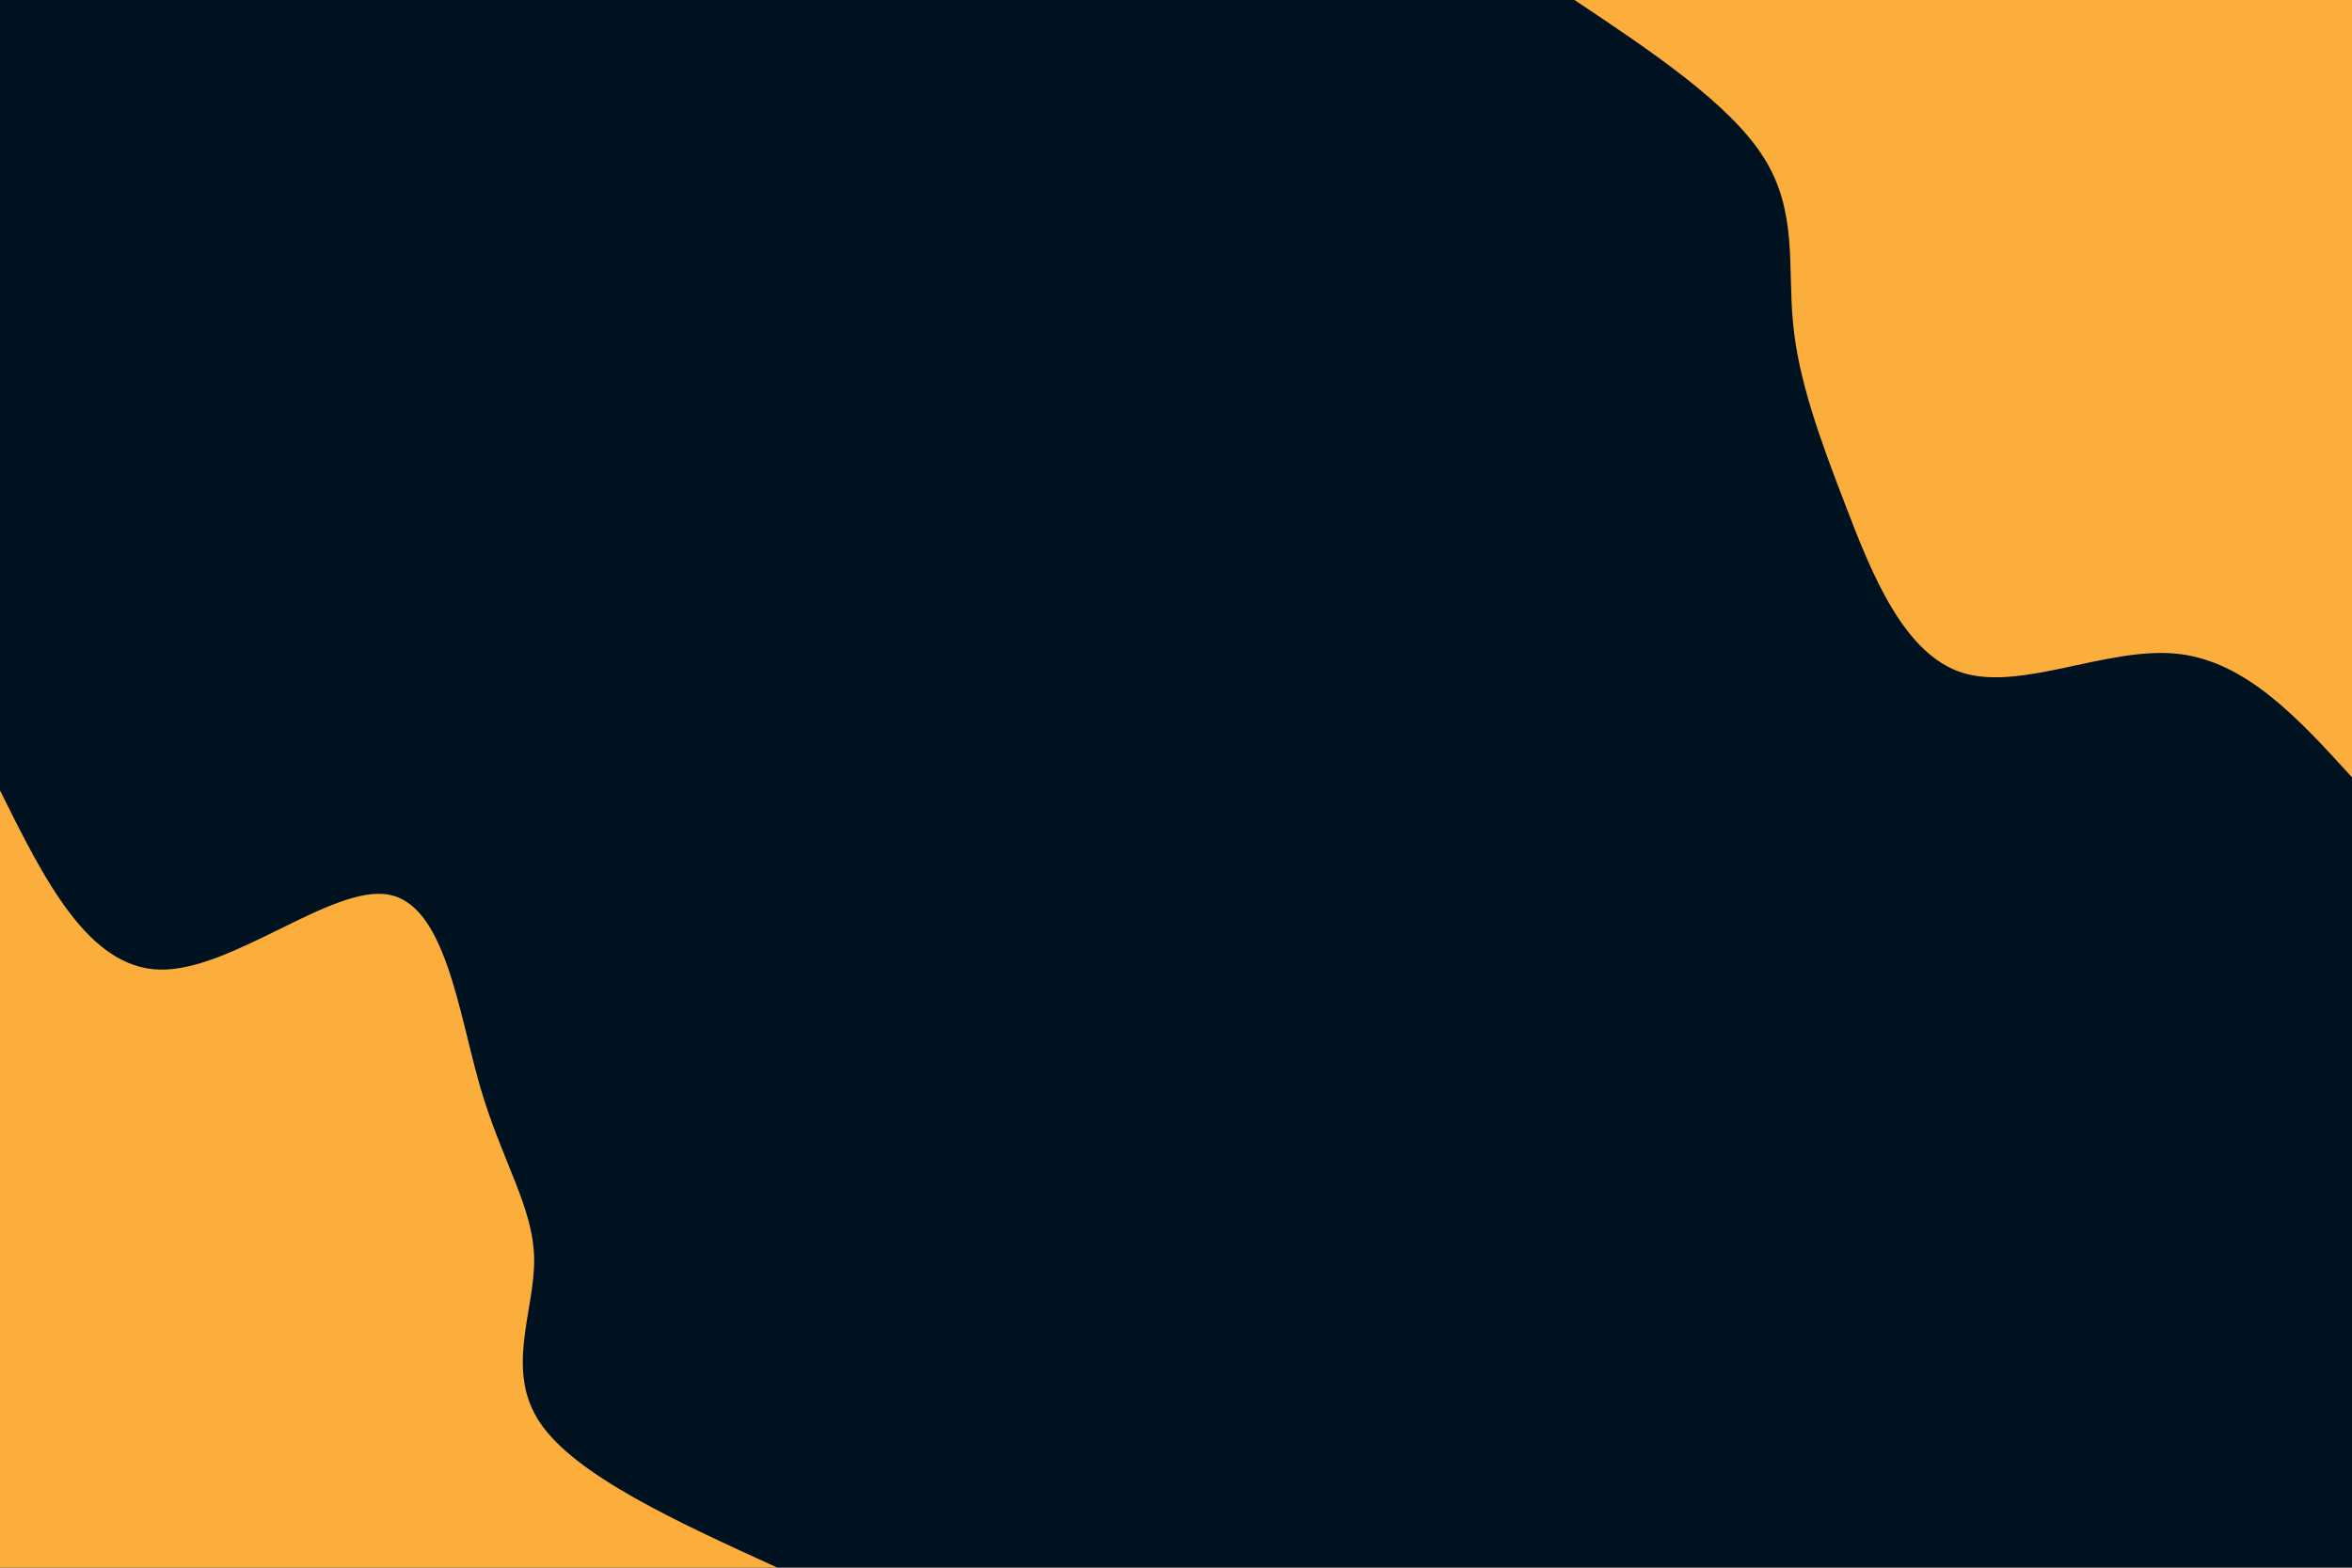
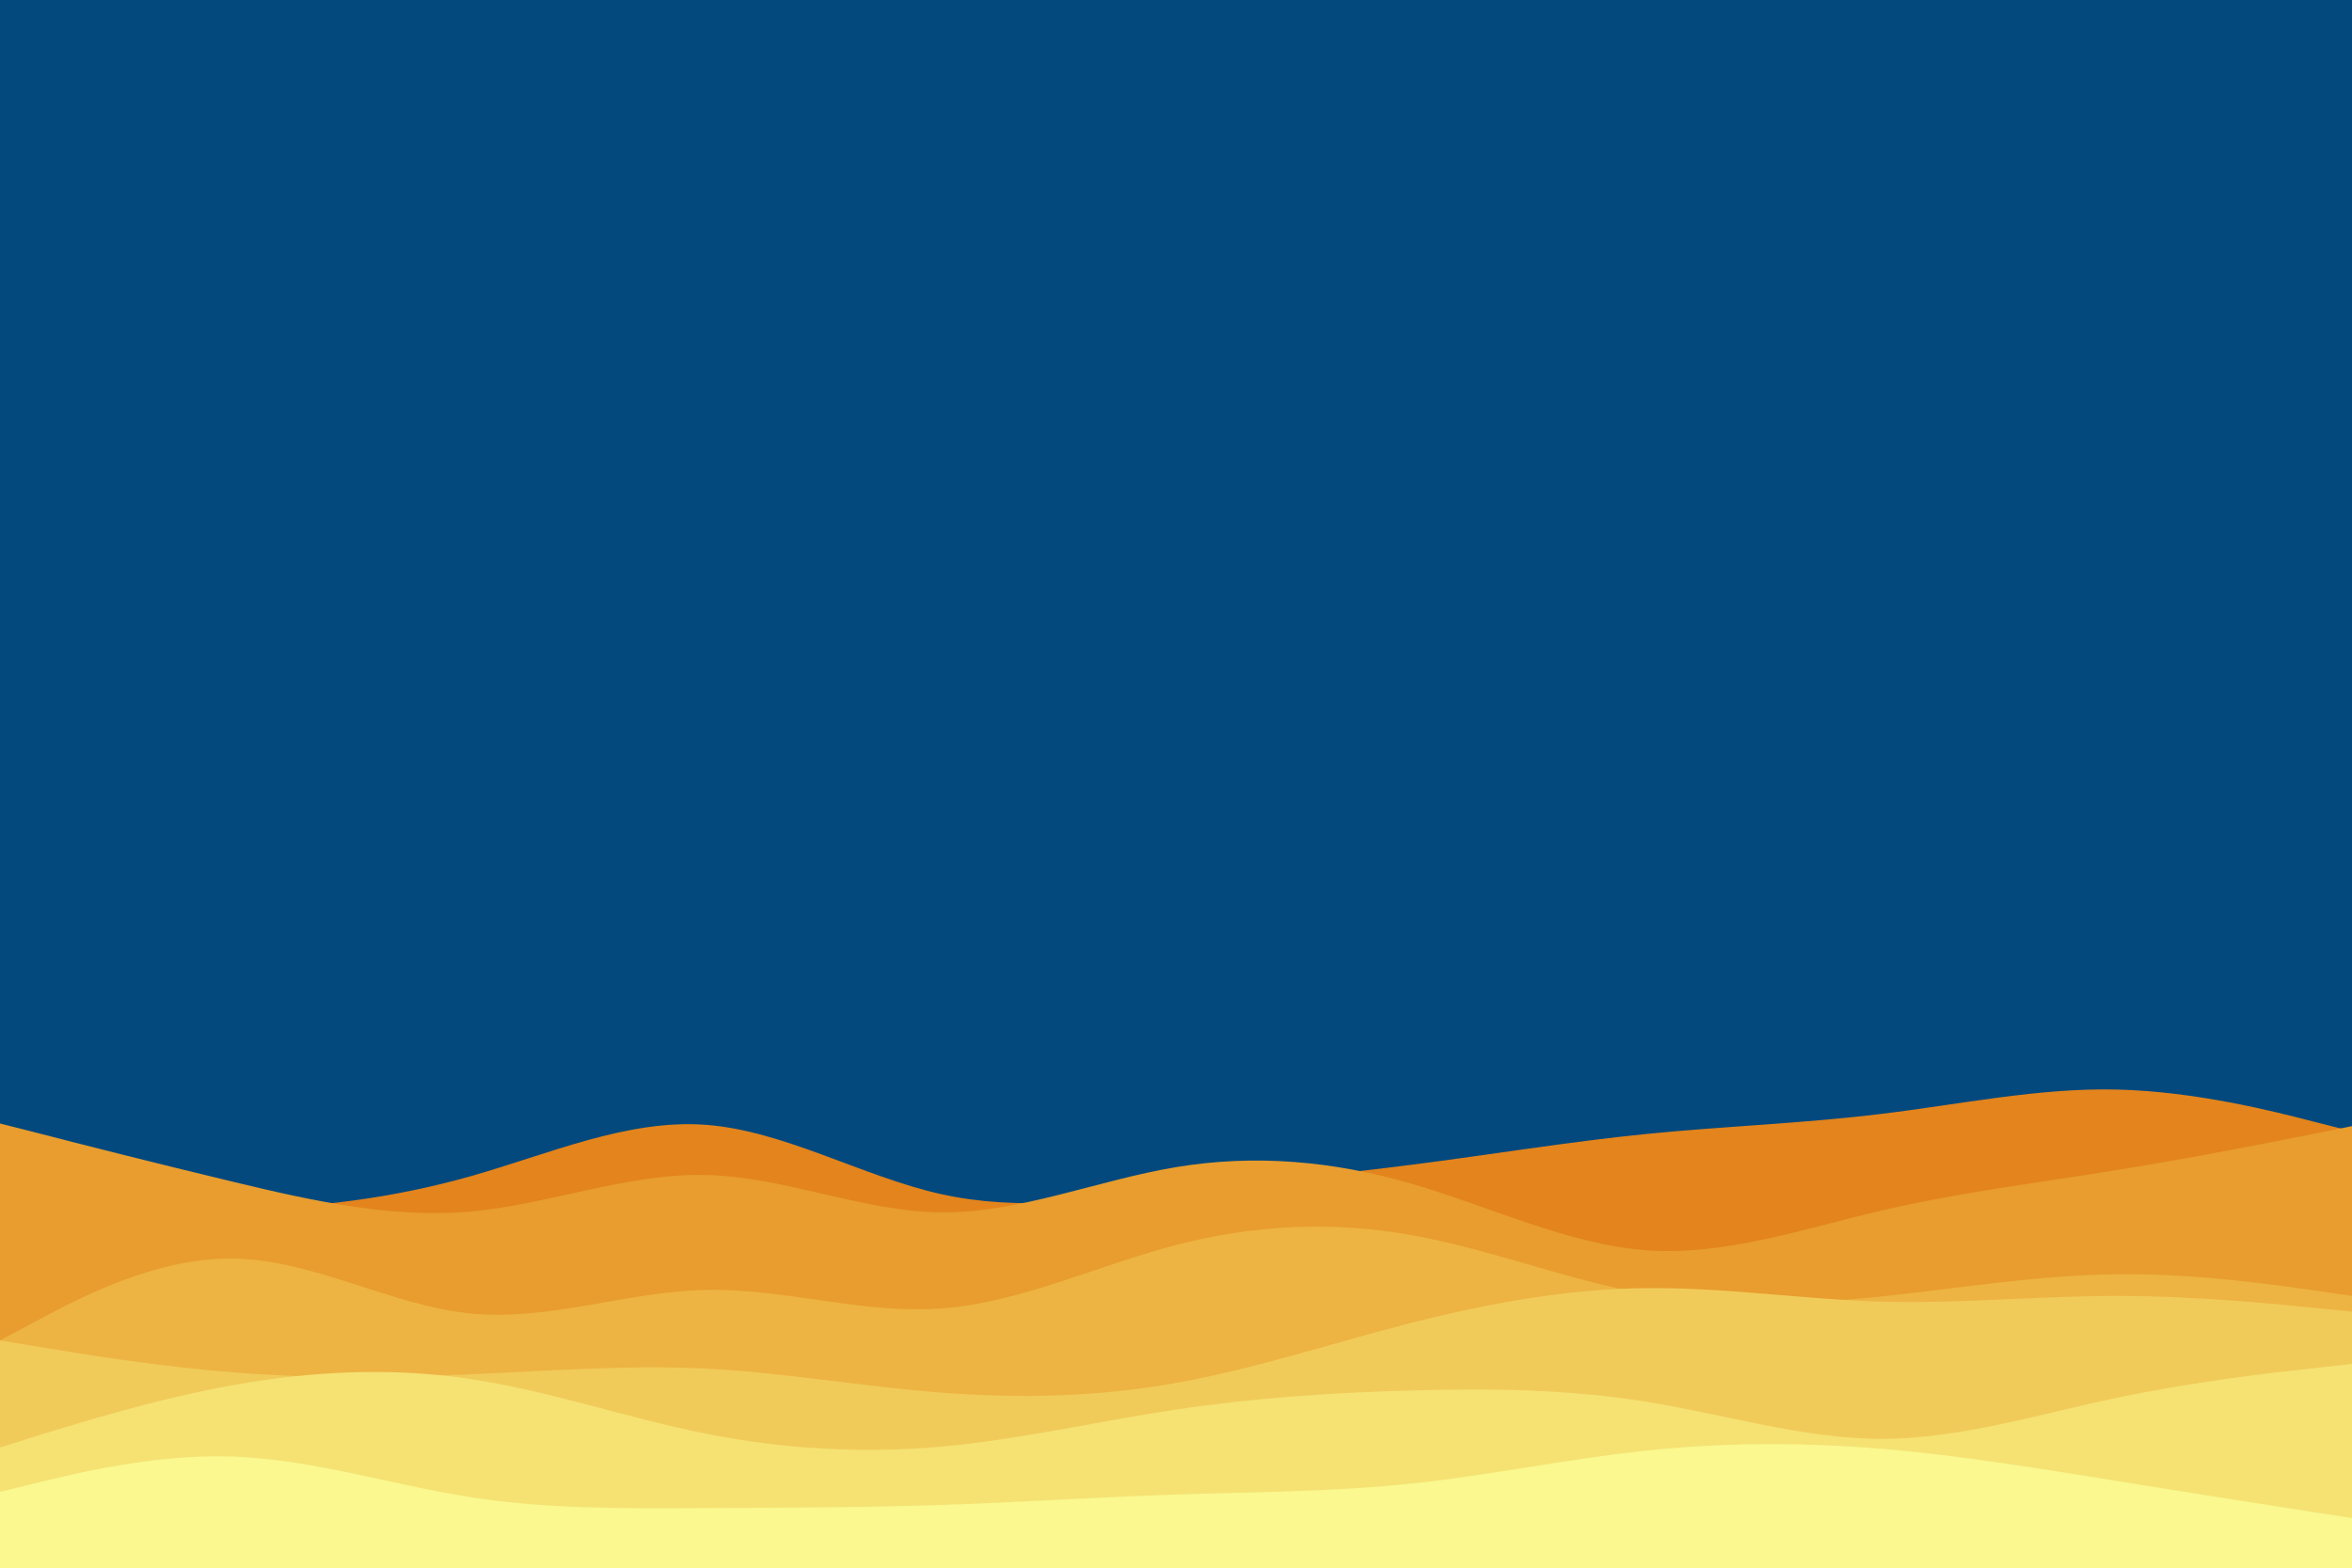
<svg xmlns="http://www.w3.org/2000/svg" id="visual" viewBox="0 0 900 600" width="900" height="600" version="1.1">
-   <rect x="0" y="0" width="900" height="600" fill="#001220" />
-   <defs>
-     <linearGradient id="grad1_0" x1="33.3%" y1="0%" x2="100%" y2="100%">
-       <stop offset="20%" stop-color="#001220" stop-opacity="1" />
-       <stop offset="80%" stop-color="#001220" stop-opacity="1" />
-     </linearGradient>
-   </defs>
-   <defs>
-     <linearGradient id="grad2_0" x1="0%" y1="0%" x2="66.7%" y2="100%">
-       <stop offset="20%" stop-color="#001220" stop-opacity="1" />
-       <stop offset="80%" stop-color="#001220" stop-opacity="1" />
-     </linearGradient>
-   </defs>
-   <g transform="translate(900, 0)">
-     <path d="M0 297.5C-20.3 275.2 -40.6 252.9 -67 250.2C-93.5 247.5 -126.2 264.4 -148.7 257.6C-171.2 250.8 -183.6 220.2 -193.7 193.7C-203.9 167.3 -211.9 145.1 -213.9 123.5C-216 101.9 -212.1 80.8 -225.1 60.3C-238 39.8 -267.7 19.9 -297.5 0L0 0Z" fill="#FBAE3C" />
-   </g>
-   <g transform="translate(0, 600)">
-     <path d="M0 -297.5C16.9 -263.4 33.8 -229.4 61.3 -228.9C88.9 -228.4 127.1 -261.5 148.7 -257.6C170.4 -253.7 175.4 -212.8 183.8 -183.8C192.3 -154.9 204.2 -137.8 204.4 -118C204.6 -98.2 193.1 -75.5 206.7 -55.4C220.3 -35.3 258.9 -17.6 297.5 0L0 0Z" fill="#FBAE3C" />
-   </g>
+   <rect x="0" y="0" width="900" height="600" fill="#03497e" />
+   <path d="M0 458L15 459.3C30 460.7 60 463.3 90 462.8C120 462.3 150 458.7 180 450.2C210 441.7 240 428.3 270 430.5C300 432.7 330 450.3 360 457C390 463.7 420 459.3 450 455.8C480 452.3 510 449.7 540 445.8C570 442 600 437 630 434C660 431 690 430 720 426.3C750 422.7 780 416.3 810 417C840 417.7 870 425.3 885 429.2L900 433L900 601L885 601C870 601 840 601 810 601C780 601 750 601 720 601C690 601 660 601 630 601C600 601 570 601 540 601C510 601 480 601 450 601C420 601 390 601 360 601C330 601 300 601 270 601C240 601 210 601 180 601C150 601 120 601 90 601C60 601 30 601 15 601L0 601Z" fill="#e3841c" />
+   <path d="M0 430L15 433.8C30 437.7 60 445.3 90 452.5C120 459.7 150 466.3 180 463.7C210 461 240 449 270 449.7C300 450.3 330 463.7 360 464C390 464.3 420 451.7 450 446.7C480 441.7 510 444.3 540 453C570 461.7 600 476.3 630 478.5C660 480.7 690 470.3 720 463.3C750 456.3 780 452.7 810 447.8C840 443 870 437 885 434L900 431L900 601L885 601C870 601 840 601 810 601C780 601 750 601 720 601C690 601 660 601 630 601C600 601 570 601 540 601C510 601 480 601 450 601C420 601 390 601 360 601C330 601 300 601 270 601C240 601 210 601 180 601C150 601 120 601 90 601C60 601 30 601 15 601L0 601Z" fill="#e89d2e" />
+   <path d="M0 513L15 505C30 497 60 481 90 481.7C120 482.3 150 499.7 180 502.7C210 505.7 240 494.3 270 493.7C300 493 330 503 360 500.8C390 498.7 420 484.3 450 476.5C480 468.7 510 467.3 540 472.7C570 478 600 490 630 495.3C660 500.7 690 499.3 720 496.2C750 493 780 488 810 487.7C840 487.3 870 491.7 885 493.8L900 496L900 601L885 601C870 601 840 601 810 601C780 601 750 601 720 601C690 601 660 601 630 601C600 601 570 601 540 601C510 601 480 601 450 601C420 601 390 601 360 601C330 601 300 601 270 601C240 601 210 601 180 601C150 601 120 601 90 601C60 601 30 601 15 601L0 601Z" fill="#edb443" />
+   <path d="M0 513L15 515.5C30 518 60 523 90 525.3C120 527.7 150 527.3 180 526C210 524.7 240 522.3 270 523.8C300 525.3 330 530.7 360 533C390 535.3 420 534.7 450 529.3C480 524 510 514 540 506.3C570 498.7 600 493.3 630 493C660 492.7 690 497.3 720 498.2C750 499 780 496 810 496C840 496 870 499 885 500.5L900 502L900 601L885 601C870 601 840 601 810 601C780 601 750 601 720 601C690 601 660 601 630 601C600 601 570 601 540 601C510 601 480 601 450 601C420 601 390 601 360 601C330 601 300 601 270 601C240 601 210 601 180 601C150 601 120 601 90 601C60 601 30 601 15 601L0 601Z" fill="#f1cb5a" />
+   <path d="M0 554L15 549.3C30 544.7 60 535.3 90 530C120 524.7 150 523.3 180 527.8C210 532.3 240 542.7 270 548.7C300 554.7 330 556.3 360 553.7C390 551 420 544 450 539.5C480 535 510 533 540 532.2C570 531.3 600 531.7 630 536.5C660 541.3 690 550.7 720 550.7C750 550.7 780 541.3 810 535C840 528.7 870 525.3 885 523.7L900 522L900 601L885 601C870 601 840 601 810 601C780 601 750 601 720 601C690 601 660 601 630 601C600 601 570 601 540 601C510 601 480 601 450 601C420 601 390 601 360 601C330 601 300 601 270 601C240 601 210 601 180 601C150 601 120 601 90 601C60 601 30 601 15 601L0 601Z" fill="#f5e273" />
+   <path d="M0 571L15 567.3C30 563.7 60 556.3 90 557.5C120 558.7 150 568.3 180 573C210 577.7 240 577.3 270 577.2C300 577 330 577 360 576C390 575 420 573 450 572C480 571 510 571 540 567.8C570 564.7 600 558.3 630 555.2C660 552 690 552 720 554.5C750 557 780 562 810 566.8C840 571.7 870 576.3 885 578.7L900 581L900 601L885 601C870 601 840 601 810 601C780 601 750 601 720 601C690 601 660 601 630 601C600 601 570 601 540 601C510 601 480 601 450 601C420 601 390 601 360 601C330 601 300 601 270 601C240 601 210 601 180 601C150 601 120 601 90 601C60 601 30 601 15 601L0 601Z" fill="#faf88f" />
</svg>
